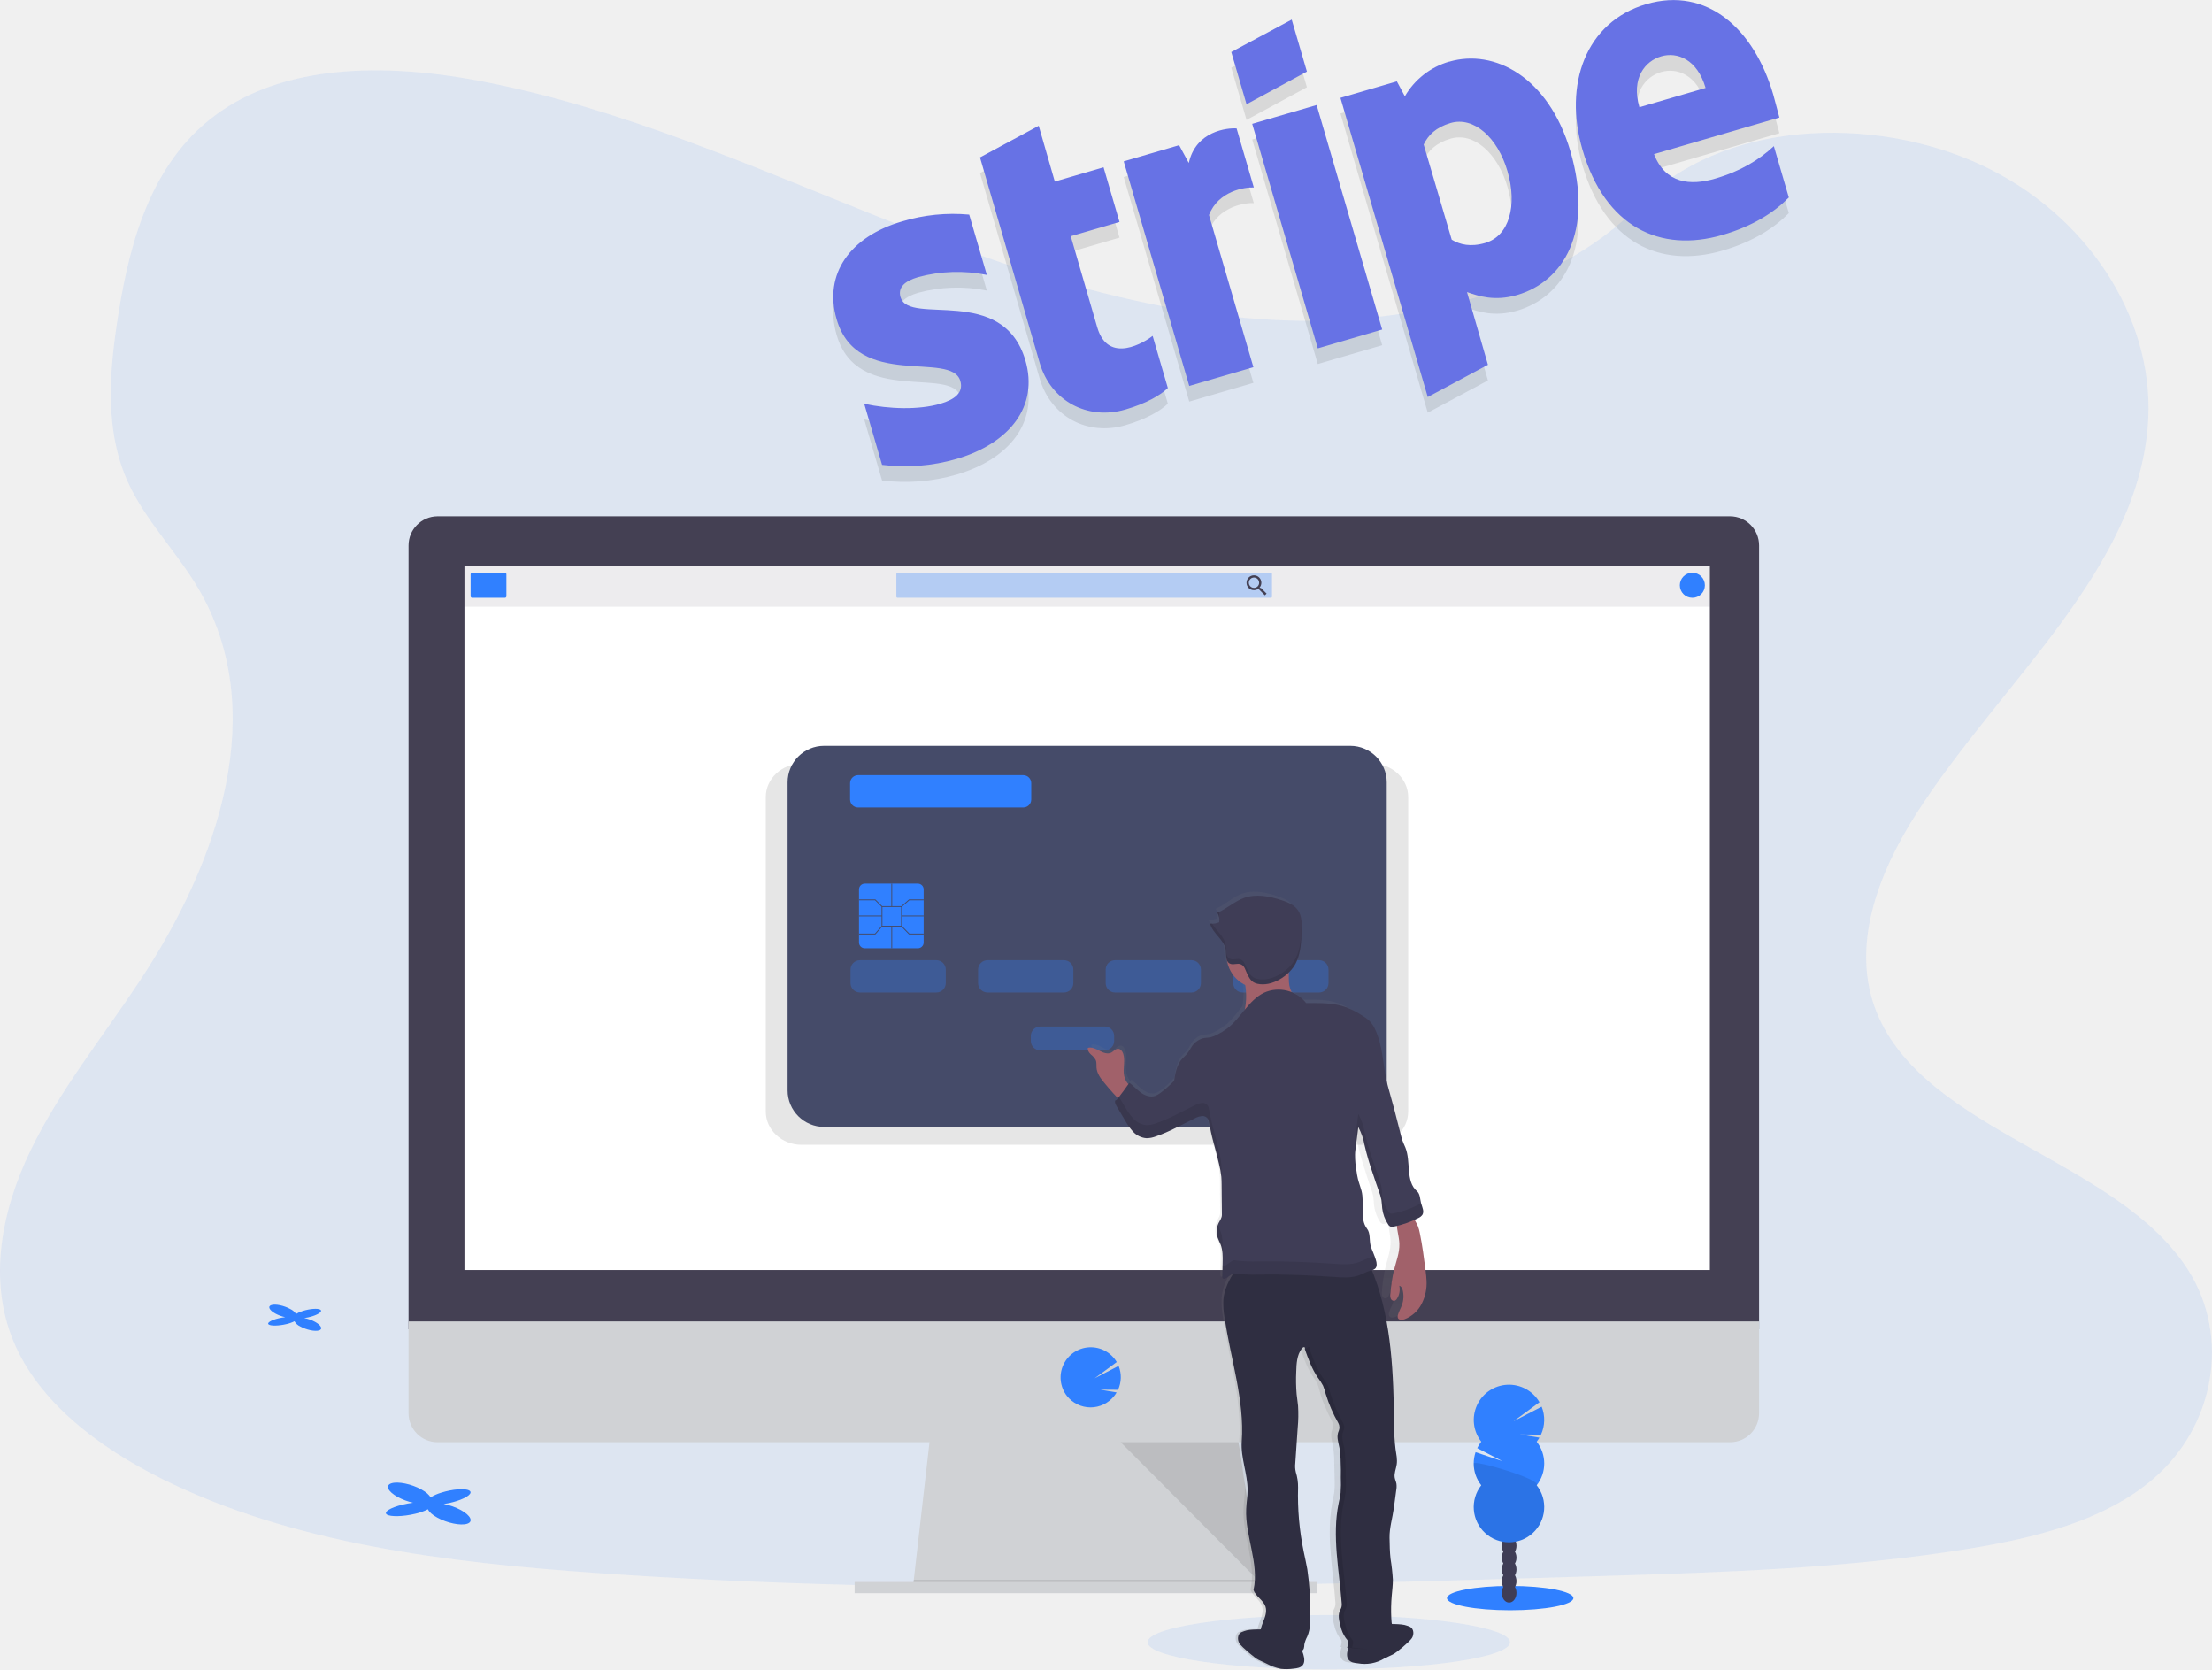
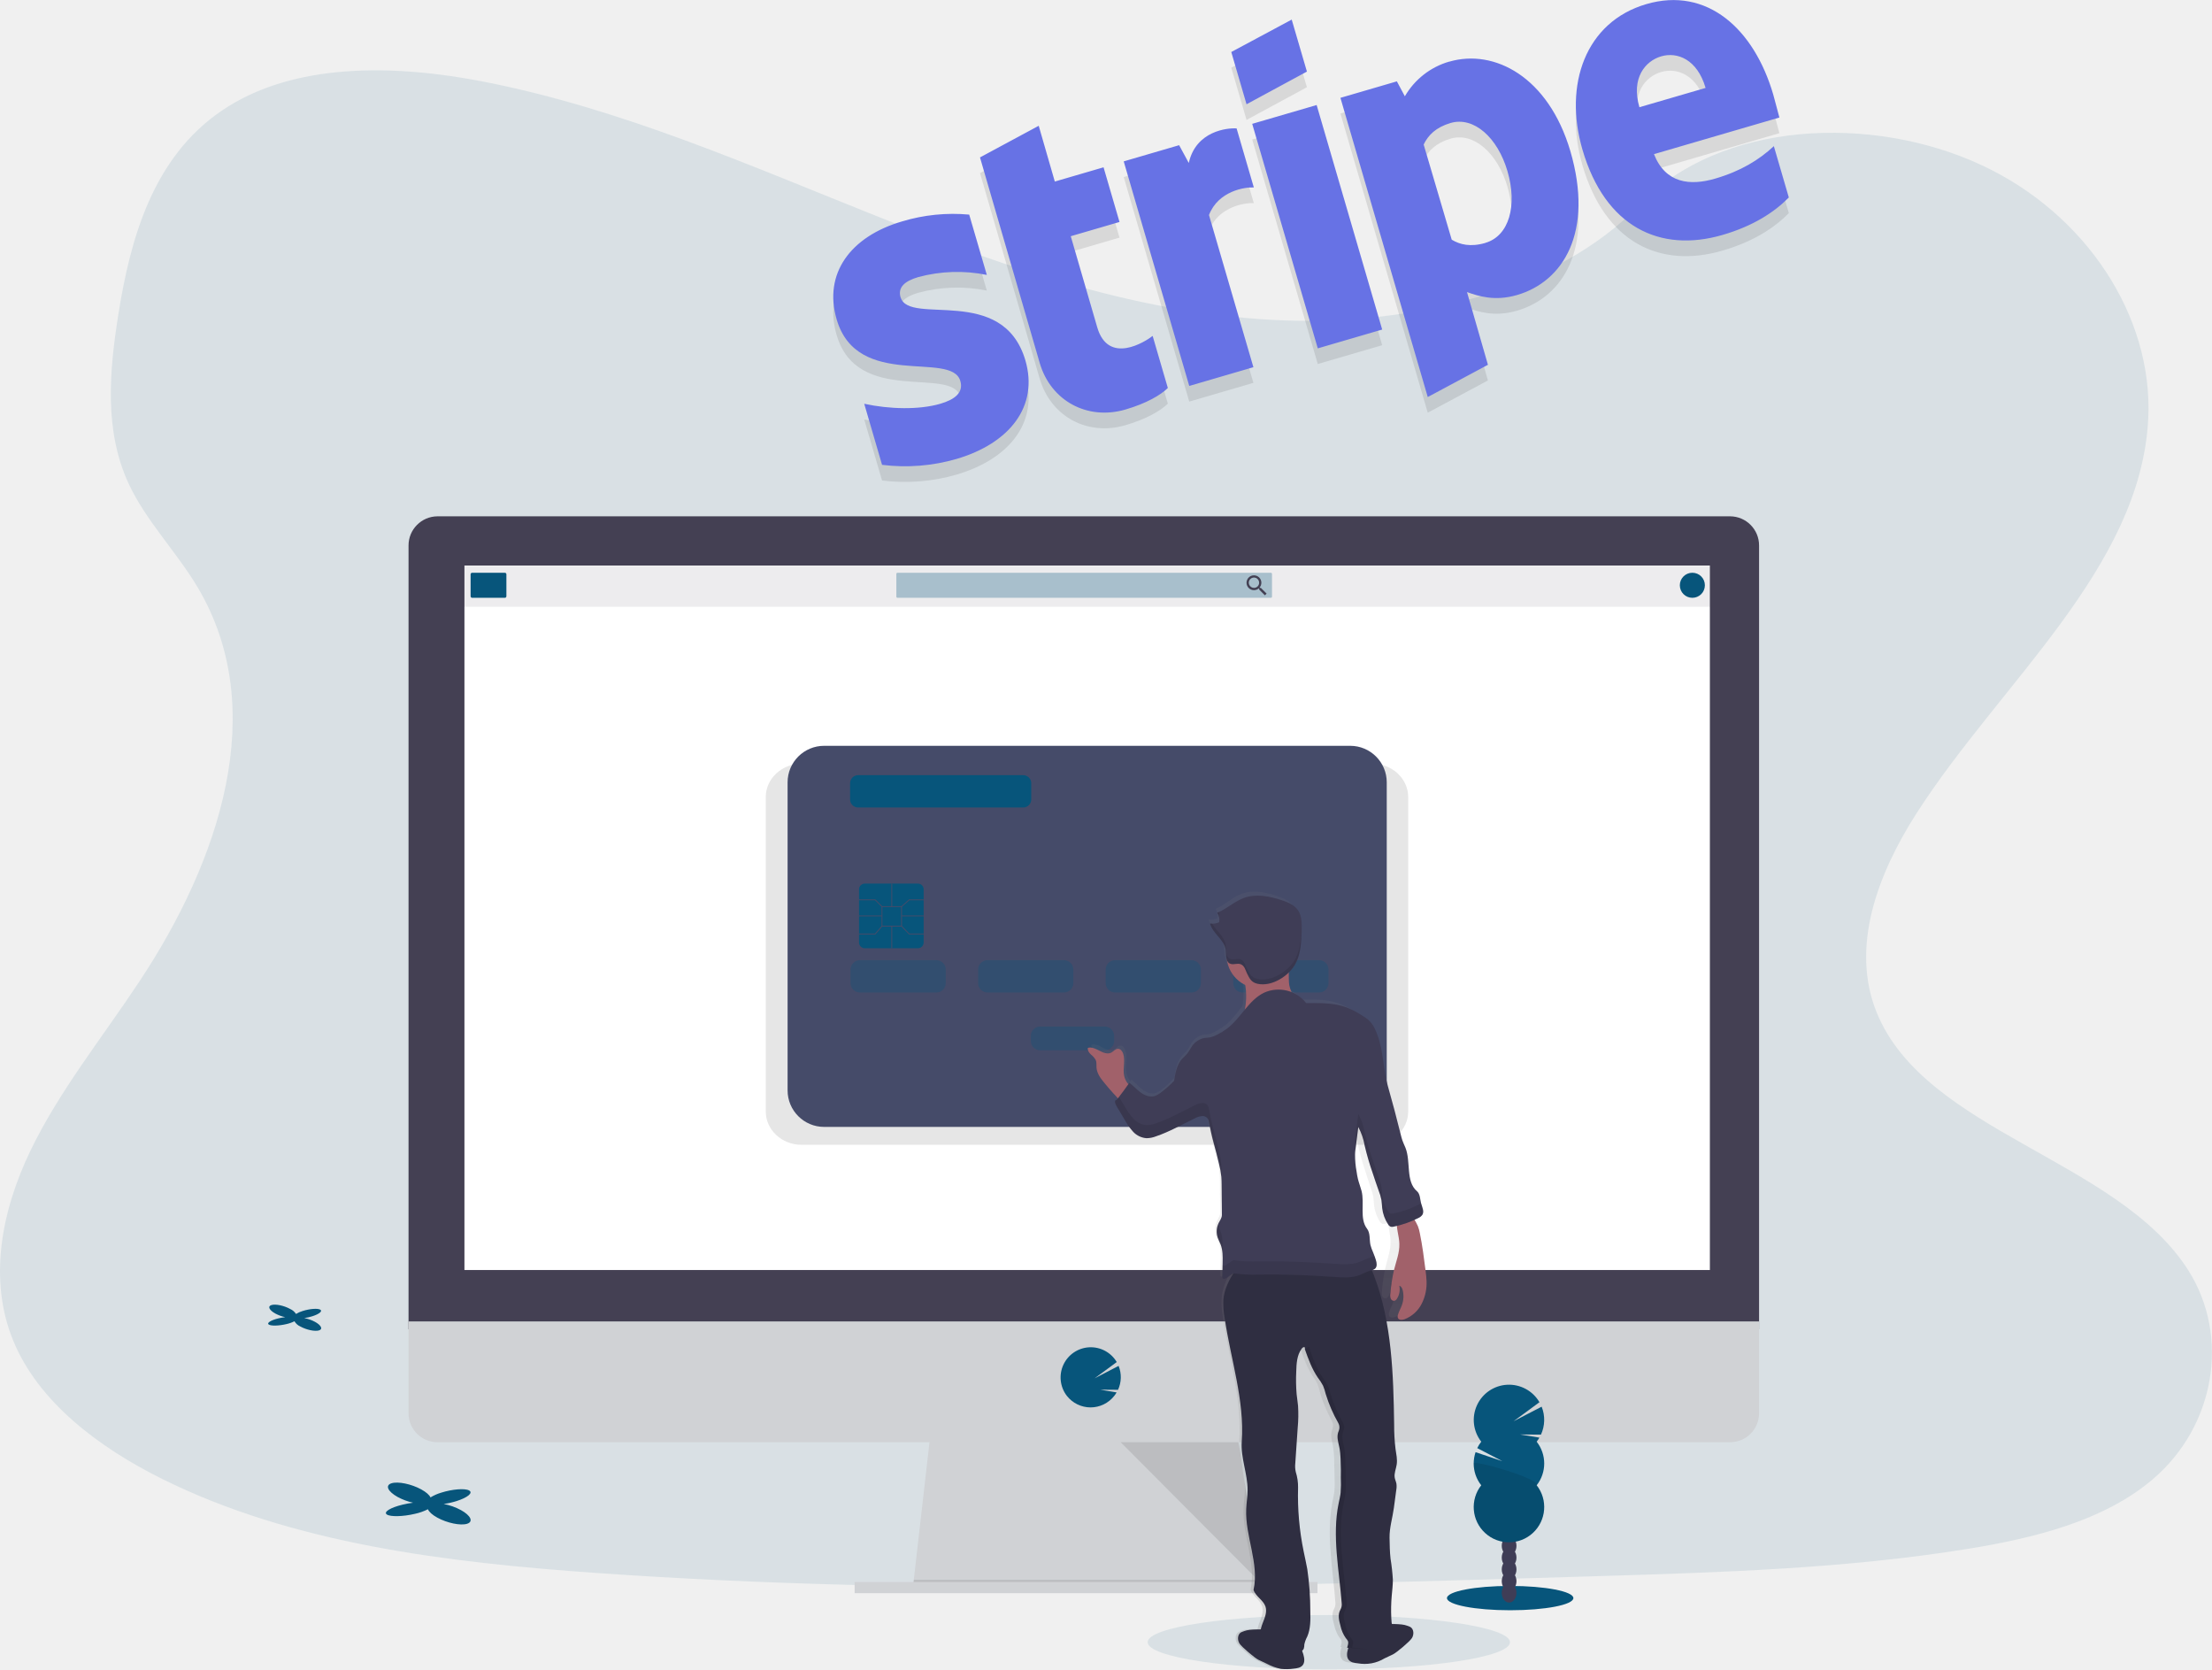
<svg xmlns="http://www.w3.org/2000/svg" id="b46bdb45-05c7-43e7-afee-243a50499326" data-name="Layer 1" width="1130" height="852.62" viewBox="0 0 1130 852.62">
  <defs>
    <linearGradient id="e0268b55-f382-4d45-820e-0bb1dff069b1" x1="675.66" y1="876.2" x2="675.66" y2="479.07" gradientUnits="userSpaceOnUse">
      <stop offset="0" stop-color="gray" stop-opacity="0.25" />
      <stop offset="0.54" stop-color="gray" stop-opacity="0.12" />
      <stop offset="1" stop-color="gray" stop-opacity="0.1" />
    </linearGradient>
  </defs>
-   <path d="M691.54,187.35c-72.44-2.57-141.44-26.53-207.32-52.74S353.07,79.35,282.37,65.46c-45.48-8.93-97.49-10.19-134.13,14.78-35.27,24-46.66,65.54-52.78,104-4.61,29-7.32,59.45,5.3,86.57,8.77,18.83,24.34,34.65,35.11,52.68,37.45,62.75,11,140.13-29.62,201.4-19,28.74-41.13,56.16-55.82,86.75s-21.49,65.65-8.64,96.86c12.75,30.94,43.11,54.17,76,70.51,66.81,33.2,145.54,42.7,222.31,48.08,169.94,11.91,340.79,6.75,511.18,1.59,63.06-1.92,126.39-3.85,188.43-13.84,34.44-5.55,70-14.35,95-35.61,31.75-27,39.62-72.67,18.34-106.5C1117.4,616,1018.73,601.92,993.79,541c-13.73-33.52.37-70.86,20.32-102,42.8-66.69,114.54-125.2,118.32-201.44,2.6-52.36-31.89-104.8-85.21-129.57-55.9-26-133.4-22.7-174.64,20.28C830.12,172.6,755.5,189.63,691.54,187.35Z" transform="translate(-35 -23.69)" fill="#3080ff" opacity="0.1" />
+   <path d="M691.54,187.35c-72.44-2.57-141.44-26.53-207.32-52.74S353.07,79.35,282.37,65.46c-45.48-8.93-97.49-10.19-134.13,14.78-35.27,24-46.66,65.54-52.78,104-4.61,29-7.32,59.45,5.3,86.57,8.77,18.83,24.34,34.65,35.11,52.68,37.45,62.75,11,140.13-29.62,201.4-19,28.74-41.13,56.16-55.82,86.75s-21.49,65.65-8.64,96.86c12.75,30.94,43.11,54.17,76,70.51,66.81,33.2,145.54,42.7,222.31,48.08,169.94,11.91,340.79,6.75,511.18,1.59,63.06-1.92,126.39-3.85,188.43-13.84,34.44-5.55,70-14.35,95-35.61,31.75-27,39.62-72.67,18.34-106.5C1117.4,616,1018.73,601.92,993.79,541c-13.73-33.52.37-70.86,20.32-102,42.8-66.69,114.54-125.2,118.32-201.44,2.6-52.36-31.89-104.8-85.21-129.57-55.9-26-133.4-22.7-174.64,20.28C830.12,172.6,755.5,189.63,691.54,187.35Z" transform="translate(-35 -23.69)" fill="#07557b" opacity="0.1" />
  <path d="M495.05,183.53c-1.49-5.11,2.13-8.3,9.07-10.33a76.1,76.1,0,0,1,35-1.1l-9-30.8a89.93,89.93,0,0,0-34.26,3.46c-26.6,7.76-40.24,26.82-33.47,50C472.91,231,521,210.65,525.58,226.24c1.76,6-2.9,9.53-10.24,11.67-10.88,3.18-26.08,2.78-38.85,0l9.11,31.19a94.55,94.55,0,0,0,38-3c27.26-8,42.06-26.93,35.21-50.39-11.53-39-59.43-17.49-63.72-32.17Zm70.58-87.6-30,16.15,30.51,105c5.67,19.4,24.38,29.44,43.78,23.77,10.75-3.13,18-7.39,21.67-11l-7.76-26.6c-3.7,2.93-22.65,15-28.31-4.4L582,152.33l24.9-7.27-8.15-27.92-24.9,7.27Zm76.66,19-4.93-9.09-28.31,8.27L642.53,228.8l32.77-9.57-22.69-77.72c4.78-12.35,18.43-14.34,22.91-14.08l-8.8-30.15c-4.65-.35-20.83,1.25-24.43,17.66Zm32.42-20,32.9-9.6L741.09,200l-32.9,9.61L674.71,95Zm-2.9-10,30.83-16.68L694.87,41.7,664,58.25,671.81,85ZM775.37,63.14a38.55,38.55,0,0,0-22.7,17.73l-4.08-7.63-28.83,8.42,44.61,152.81L795.11,218l-10.69-37.13c5.71,2,14.07,4.85,25.6,1.49,23.46-6.85,39.32-32,27.19-73.51-11.23-38-38.9-52.36-61.84-45.67Zm18.5,92.6c-7.73,2.26-13.12.85-17.26-1.64l-14.33-48.59c2.3-4.79,6.25-8.79,13.73-11,11.92-3.49,24.08,7.47,29.09,24.64,5.13,17.56.83,33-11.23,36.56ZM940.87,80c-9.8-33.55-33.78-55.28-64.84-46.21s-42.34,41.09-32.62,74.38C854.93,147.59,883,161,915,151.67c15.6-4.55,26.36-11.54,33.82-19.12l-7.65-26.21c-7.61,7.06-17,12.8-30,16.58-12.71,3.71-25.28,2.55-31.24-12.5L944,91.71c-.5-1.7-2.23-8.59-3.14-11.74Zm-68.38,6.45c-4.33-14.81,2.92-23.61,11.18-26,8-2.33,18.31,1.34,22.63,16.15Z" transform="translate(-35 -23.69)" opacity="0.1" />
  <path d="M495.05,175.53c-1.49-5.11,2.13-8.3,9.07-10.33a76.1,76.1,0,0,1,35-1.1l-9-30.8a89.93,89.93,0,0,0-34.26,3.46c-26.6,7.76-40.24,26.82-33.47,50C472.91,223,521,202.65,525.58,218.24c1.76,6-2.9,9.53-10.24,11.67-10.88,3.18-26.08,2.78-38.85,0l9.11,31.19a94.55,94.55,0,0,0,38-3c27.26-8,42.06-26.93,35.21-50.39-11.53-39-59.43-17.49-63.72-32.17Zm70.58-87.6-30,16.15,30.51,105c5.67,19.4,24.38,29.44,43.78,23.77,10.75-3.13,18-7.39,21.67-11l-7.76-26.6c-3.7,2.93-22.65,15-28.31-4.4L582,144.33l24.9-7.27-8.15-27.92-24.9,7.27Zm76.66,19-4.93-9.09-28.31,8.27L642.53,220.8l32.77-9.57-22.69-77.72c4.78-12.35,18.43-14.34,22.91-14.08l-8.8-30.15c-4.65-.35-20.83,1.25-24.43,17.66Zm32.42-20,32.9-9.6L741.09,192l-32.9,9.61L674.71,87Zm-2.9-10,30.83-16.68L694.87,33.7,664,50.25,671.81,77ZM775.37,55.14a38.55,38.55,0,0,0-22.7,17.73l-4.08-7.63-28.83,8.42,44.61,152.81L795.11,210l-10.69-37.13c5.71,2,14.07,4.85,25.6,1.49,23.46-6.85,39.32-32,27.19-73.51-11.23-38-38.9-52.36-61.84-45.67Zm18.5,92.6c-7.73,2.26-13.12.85-17.26-1.64L762.28,97.51c2.3-4.79,6.25-8.79,13.73-11,11.92-3.49,24.08,7.47,29.09,24.64,5.13,17.56.83,33-11.23,36.56ZM940.87,72c-9.8-33.55-33.78-55.28-64.84-46.21s-42.34,41.09-32.62,74.38C854.93,139.59,883,153,915,143.67c15.6-4.55,26.36-11.54,33.82-19.12l-7.65-26.21c-7.61,7.06-17,12.8-30,16.58-12.71,3.71-25.28,2.55-31.24-12.5L944,83.71c-.5-1.7-2.23-8.59-3.14-11.74Zm-68.38,6.45c-4.33-14.81,2.92-23.61,11.18-26,8-2.33,18.31,1.34,22.63,16.15Z" transform="translate(-35 -23.69)" fill="#6772e5" />
-   <ellipse cx="678.83" cy="838.73" rx="92.55" ry="13.88" fill="#3080ff" opacity="0.1" />
+   <ellipse cx="678.83" cy="838.73" rx="92.55" ry="13.88" fill="#07557b" opacity="0.1" />
  <polygon points="644.47 813.69 466.28 811.41 466.81 806.84 475.42 731.45 631.91 731.45 643.42 806.84 644.3 812.55 644.47 813.69" fill="#d0d2d5" />
  <polygon points="644.3 812.55 555.38 812.55 466.28 811.41 466.81 806.84 643.42 806.84 644.3 812.55" opacity="0.1" />
  <rect x="436.58" y="807.98" width="236.45" height="5.71" fill="#d0d2d5" />
  <path d="M933.62,302.34a14.87,14.87,0,0,0-14.8-14.95H258.5a14.88,14.88,0,0,0-14.8,14.95V702.6H933.62Z" transform="translate(-35 -23.69)" fill="#444053" />
  <path d="M243.7,698.6v46.88a14.8,14.8,0,0,0,14.8,14.8H918.82a14.79,14.79,0,0,0,14.8-14.8V698.6Z" transform="translate(-35 -23.69)" fill="#d0d2d5" />
  <rect x="237.26" y="288.83" width="636.23" height="359.81" fill="#fff" />
-   <path d="M592.09,742.5a15.43,15.43,0,0,0,12.13-5.89h0a15.28,15.28,0,0,0,1.2-1.77L597,733.44l9.15.07a15.44,15.44,0,0,0,.29-12.22l-12.27,6.37,11.32-8.32A15.42,15.42,0,1,0,580,736.6h0A15.43,15.43,0,0,0,592.09,742.5Z" transform="translate(-35 -23.69)" fill="#3080ff" />
+   <path d="M592.09,742.5a15.43,15.43,0,0,0,12.13-5.89h0a15.28,15.28,0,0,0,1.2-1.77L597,733.44l9.15.07a15.44,15.44,0,0,0,.29-12.22l-12.27,6.37,11.32-8.32A15.42,15.42,0,1,0,580,736.6h0A15.43,15.43,0,0,0,592.09,742.5Z" transform="translate(-35 -23.69)" fill="#07557b" />
  <polygon points="572.51 736.59 643.6 807.98 632.69 736.59 572.51 736.59" opacity="0.1" />
  <rect x="236.76" y="288.87" width="636.92" height="21.02" fill="#444053" opacity="0.1" />
-   <rect x="240.41" y="292.53" width="18.28" height="12.79" rx="0.78" fill="#3080ff" />
-   <rect x="457.9" y="292.53" width="191.9" height="12.79" rx="0.58" fill="#3080ff" opacity="0.3" />
+   <rect x="240.41" y="292.53" width="18.28" height="12.79" rx="0.78" fill="#07557b" />
+   <rect x="457.9" y="292.53" width="191.9" height="12.79" rx="0.58" fill="#07557b" opacity="0.3" />
  <path d="M679.1,323.93h-.47l-.17-.14a3.94,3.94,0,0,0,.91-2.49,3.79,3.79,0,1,0-3.77,3.81,4,4,0,0,0,2.48-.91l.17.14v.47l2.93,2.93.87-.88Zm-3.5,0a2.64,2.64,0,1,1,2.63-2.63A2.61,2.61,0,0,1,675.6,323.93Z" transform="translate(-35 -23.69)" fill="#444053" />
-   <circle cx="864.54" cy="298.92" r="6.4" fill="#3080ff" />
+   <circle cx="864.54" cy="298.92" r="6.4" fill="#07557b" />
  <path d="M736.09,413.74H444.48c-10.1,0-18.29,7.64-18.29,17.06V591.32c0,9.42,8.19,17.06,18.29,17.06H736.09c10.1,0,18.29-7.64,18.29-17.06V430.8C754.38,421.38,746.19,413.74,736.09,413.74Z" transform="translate(-35 -23.69)" opacity="0.1" />
  <rect x="402.34" y="380.91" width="306.08" height="194.64" rx="18.67" fill="#454b69" />
-   <rect x="434.49" y="490.39" width="48.66" height="16.51" rx="4.8" fill="#3080ff" opacity="0.3" />
-   <rect x="499.66" y="490.39" width="48.66" height="16.51" rx="4.8" fill="#3080ff" opacity="0.3" />
-   <rect x="526.59" y="524.28" width="42.58" height="12.16" rx="4.8" fill="#3080ff" opacity="0.3" />
-   <rect x="564.83" y="490.39" width="48.66" height="16.51" rx="4.8" fill="#3080ff" opacity="0.3" />
-   <rect x="630" y="490.39" width="48.66" height="16.51" rx="4.8" fill="#3080ff" opacity="0.3" />
-   <rect x="438.83" y="451.29" width="33.02" height="33.02" rx="2.95" fill="#3080ff" />
+   <rect x="434.49" y="490.39" width="48.66" height="16.51" rx="4.8" fill="#07557b" opacity="0.3" />
+   <rect x="499.66" y="490.39" width="48.66" height="16.51" rx="4.8" fill="#07557b" opacity="0.3" />
+   <rect x="526.59" y="524.28" width="42.58" height="12.16" rx="4.8" fill="#07557b" opacity="0.3" />
+   <rect x="564.83" y="490.39" width="48.66" height="16.51" rx="4.8" fill="#07557b" opacity="0.3" />
+   <rect x="630" y="490.39" width="48.66" height="16.51" rx="4.8" fill="#07557b" opacity="0.3" />
+   <rect x="438.83" y="451.29" width="33.02" height="33.02" rx="2.95" fill="#07557b" />
  <path d="M495.77,496.92H485.35V486.5h10.42Zm-10-.43h9.56v-9.56h-9.56Z" transform="translate(-35 -23.69)" fill="#454b69" />
  <rect x="455.34" y="451.29" width="0.43" height="11.73" fill="#454b69" />
  <rect x="455.34" y="473.01" width="0.43" height="11.3" fill="#454b69" />
  <rect x="438.83" y="467.58" width="11.73" height="0.43" fill="#454b69" />
  <rect x="460.56" y="467.58" width="11.3" height="0.43" fill="#454b69" />
  <polygon points="450.41 463.18 447 459.79 438.83 459.79 438.83 459.35 447.18 459.35 450.72 462.87 450.41 463.18" fill="#454b69" />
  <polygon points="460.7 463.18 460.41 462.86 464.38 459.35 471.85 459.35 471.85 459.79 464.55 459.79 460.7 463.18" fill="#454b69" />
  <polygon points="447.19 477.24 438.83 477.24 438.83 476.8 446.99 476.8 450.4 472.87 450.73 473.16 447.19 477.24" fill="#454b69" />
  <polygon points="471.85 477.24 464.37 477.24 460.4 473.17 460.71 472.86 464.56 476.8 471.85 476.8 471.85 477.24" fill="#454b69" />
-   <rect x="434.27" y="395.9" width="92.54" height="16.51" rx="4.1" fill="#3080ff" />
+   <rect x="434.27" y="395.9" width="92.54" height="16.51" rx="4.1" fill="#07557b" />
  <path d="M758.79,676.69c-.06-1.72-.27-3.44-.48-5.15-.77-6.42-1.56-12.84-2.81-19.17a20.32,20.32,0,0,0-1-3.62c-.45-1.11-1.07-2.13-1.54-3.23a.56.56,0,0,0,0-.12c.58-.28,1.15-.56,1.71-.86a8.57,8.57,0,0,0,1.16-.71,3.28,3.28,0,0,0,.91-1c1-1.76-.12-4-.63-6h0c-.54-2.15-.42-4.73-2-6.17-5.64-5-2.84-15.2-5.66-22.36-.5-1.25-1.07-2.48-1.5-3.76-.33-1-.56-2-.8-3q-3-12.5-6.32-24.89c-2.33-8.56-2.08-17.48-5-25.84a27.79,27.79,0,0,0-2.15-5,13.42,13.42,0,0,0-3.88-4.19c-4.26-2.94-8.55-5.45-13.55-6.52s-10.4-.9-15.5-.88a16.42,16.42,0,0,0-7.24-5.65l-.09-.26a17.91,17.91,0,0,1-.94-3.13,21.35,21.35,0,0,1-.25-3.2c0-1.15-.05-2.31-.08-3.46l.28-.27a19.36,19.36,0,0,0,1.84-2.26,15.83,15.83,0,0,0,1.4-2.39,22.2,22.2,0,0,0,1.14-2.93,33,33,0,0,0,1.23-6.21c.27-2.47.35-5,.42-7.47,0-.5,0-1,0-1.51v-.37c0-.4,0-.79,0-1.18v-.13a13.47,13.47,0,0,0-1.86-7.28c-1.81-2.7-4.91-4-7.9-5.08-6-2.08-12.59-3.45-18.52-1.22-4.71,1.78-8.47,5.66-13.12,7.63v0a5.77,5.77,0,0,1,.29.55.59.59,0,0,1,0,.08c.08.18.15.35.21.53v0a6.57,6.57,0,0,1,.33,1.25h0a7.4,7.4,0,0,1,0,2.44,8.34,8.34,0,0,1-4.48.66,14.24,14.24,0,0,0,2.82,5.12c.41.52.84,1,1.25,1.55l.63.78A16.22,16.22,0,0,1,659.7,505a8.16,8.16,0,0,1,.49,1.87c.19,1.27.14,2.73.31,4a6.08,6.08,0,0,0,.41,1.59,16.75,16.75,0,0,0,8.88,12.47,36.8,36.8,0,0,1,0,11.94c0,.22-.08.44-.13.66-2.72,3.43-5.33,7.05-8.68,9.73a31.59,31.59,0,0,1-4.87,3.14,13.37,13.37,0,0,1-3.21,1.33c-1.26.29-2.58.25-3.83.56a10,10,0,0,0-5.69,4.63,33.45,33.45,0,0,1-2.1,3.38c-.7.87-1.58,1.58-2.32,2.41-2.68,3-3.41,7.34-4,11.4a52.19,52.19,0,0,1-6.83,6.31,10,10,0,0,1-2.54,1.47c-2.36.79-4.95-.22-7-1.74s-3.65-3.52-5.63-5.08l-.52.77a4.16,4.16,0,0,1-.41-.47,10,10,0,0,1-1.65-3.82c-.72-3.69.64-7.64-.42-11.23-.39-1.3-1.33-2.64-2.63-2.61s-2.11,1.33-3.23,1.94c-1.8,1-4,.09-5.78-.9s-3.81-2.1-5.76-1.51a4.09,4.09,0,0,0,1.49,3.4,9.07,9.07,0,0,1,2.42,2.93,13.23,13.23,0,0,1,.33,3.79c.2,2.92,2,5.43,3.74,7.71q3.24,4.15,6.78,8.06l0,0a2.5,2.5,0,0,1-1.26,1.09,2.65,2.65,0,0,0,0,1.45,5.88,5.88,0,0,0,.38.95c.23.47.51.93.75,1.36l3.51,6.17.57,1c.24.42.48.82.73,1.23a22.64,22.64,0,0,0,2.93,4,12,12,0,0,0,1.84,1.58,9.54,9.54,0,0,0,1.37.82,8,8,0,0,0,2.12.73,6.62,6.62,0,0,0,1.1.14,7.37,7.37,0,0,0,1.15,0,15.33,15.33,0,0,0,3.37-.87c6.69-2.35,12.83-6.1,19.19-9.29a10.68,10.68,0,0,1,2.79-1.08,4.58,4.58,0,0,1,1-.08,3.67,3.67,0,0,1,1,.17,3.61,3.61,0,0,1,.9.45,2.59,2.59,0,0,1,1.09,1.62c.19,1,.37,1.93.55,2.89s.38,1.92.58,2.88c.4,1.91.83,3.82,1.33,5.71.27,1,.53,2.06.79,3.1.64,2.54,1.27,5.1,1.85,7.66.18.8.35,1.61.51,2.41a37,37,0,0,1,.64,4.31.38.38,0,0,1,0,.1c.1,1.26.11,2.51.12,3.77l0,3.95.1,11.66c0,1.68-.9,2.73-1.61,4.24-.14.31-.27.63-.38.95h0v0a10.79,10.79,0,0,0-.33,1.24c0,.13-.06.27-.08.4s0,.31-.06.46,0,.3-.05.44,0,.3,0,.44,0,.32,0,.48,0,.28,0,.41,0,.35,0,.52,0,.25,0,.37.07.39.1.59l.06.3c.07.29.14.58.24.87.2.6.45,1.19.71,1.77s.52,1.17.74,1.77a12,12,0,0,1,.36,1.16,2.61,2.61,0,0,1,.06.27c.08.31.15.62.21.94l0,.22c.06.34.11.69.15,1a.49.49,0,0,1,0,.12c0,.39.08.78.1,1.17h0c.09,1.42.07,2.87,0,4.3l-.12,7.12v.22h0a1.25,1.25,0,0,0,.14.64.78.78,0,0,0,.67.36,2.54,2.54,0,0,0,1.39-.54l3.18-2.31H664c-2.51,4.11-4.52,8.64-4.91,13.47a43,43,0,0,0,.61,9.53c2.93,21,9.83,42.19,8.38,63.39-.57,8.35,2.89,16.49,2.87,24.85,0,3.25-.55,6.47-.69,9.71-.61,13.92,6.49,28,3.6,41.6,1,3.38,4.79,5.18,5.86,8.54.9,2.85-.4,5.88-1.45,8.67a17.67,17.67,0,0,0-.87,3c-2.91,0-6.14.06-8.08.87a12,12,0,0,0-1.57.64c-1.79,1.07-1.91,4-.78,5.77s7.48,7.42,9.34,8.35l4.07,2a24.42,24.42,0,0,0,7,2.64,23.94,23.94,0,0,0,6.21-.12c1.59-.17,3.35-.43,4.38-1.73,1.45-1.84.71-4.83-.28-7.49a2.67,2.67,0,0,0,.82-1.11,8.88,8.88,0,0,0,.27-2.13,16,16,0,0,1,1.42-4c1.67-4.07,1.6-8.65,1.5-13.08a151.73,151.73,0,0,0-1.48-21.53c-.5-3-1.18-6-1.76-9a148.92,148.92,0,0,1-2.73-33,26.41,26.41,0,0,0-1.11-7.94,14.26,14.26,0,0,1-.26-4.53l1.2-18.31a73.51,73.51,0,0,0,.17-11.2c-.17-2-.5-4-.7-6a91.27,91.27,0,0,1-.19-11.46c.11-4.11.3-8.52,2.65-11.82a1.84,1.84,0,0,1,1.12-.87c.48-.07.62.58.44,1,.25.76.51,1.51.77,2.27.08.22.15.43.23.64.13.39.27.78.41,1.17s.2.54.29.81l.39,1c.11.3.23.59.34.88s.25.63.38.94.26.62.4.93.24.57.37.86l.48,1c.12.25.24.51.37.76s.39.73.59,1.09c.11.21.22.42.34.62.32.56.65,1.1,1,1.64h0c.68,1,1.41,2,2,3.07a10.16,10.16,0,0,1,.56,1.09,26.93,26.93,0,0,1,1.31,4.26c.35,1.32.76,2.61,1.21,3.88s1,2.54,1.49,3.78c.27.62.55,1.24.83,1.85.84,1.85,1.75,3.67,2.67,5.47a5.09,5.09,0,0,1,.38,1,4.64,4.64,0,0,1,.11.51,4.56,4.56,0,0,1,0,1,4.2,4.2,0,0,1-.08.62,4.67,4.67,0,0,1-.27.9c-1.23,2.81-.24,5.58.3,8.34a52.75,52.75,0,0,1,.68,8.8c0,1,0,2,.09,2.93,0,1.22,0,2.43.07,3.65s0,2.62.07,3.93a34.25,34.25,0,0,1-.16,3.93c0,.46-.12.91-.19,1.36-.22,1.35-.53,2.69-.8,4a79.55,79.55,0,0,0-1.38,16q0,3.23.21,6.47c.12,2.17.29,4.33.48,6.5.1,1.19.22,2.38.34,3.57.2,2.06.42,4.12.64,6.18s.46,4.33.67,6.48.4,4.3.55,6.44a5.39,5.39,0,0,1-.64,3.06,6.88,6.88,0,0,0-.5,1.16,6.24,6.24,0,0,0-.22.85,9,9,0,0,0-.12,1,11.39,11.39,0,0,0,.12,2.1q.08.52.18,1c.15.69.33,1.38.51,2.06a20.73,20.73,0,0,0,2,5.4,8,8,0,0,0,.66,1c.07.1.15.19.23.29a7.17,7.17,0,0,1,.57.76,2.42,2.42,0,0,1,.21.39,3.07,3.07,0,0,1,.12,1.73c-.11.6-.32,1.2-.48,1.77h0l.52.07c-.73,2.31-1.07,4.68.16,6.23,1,1.3,2.79,1.56,4.38,1.73a23.5,23.5,0,0,0,6.21.13,24.42,24.42,0,0,0,7-2.64l4.07-2c1.86-.93,8.2-6.54,9.33-8.36s1-4.69-.77-5.76a11.29,11.29,0,0,0-1.57-.65c-1.8-.75-4.71-.82-7.43-.86-.14-1-.22-2.09-.26-3.12a86.22,86.22,0,0,1,.22-11.48c.23-2.71.58-5.41.55-8.12,0-3.62-.75-7.2-1.14-10.8s-.43-7.12-.49-10.68c-.09-5.24,1.45-10.23,2.12-15.41l1.17-9.11a11.08,11.08,0,0,0,.08-3.35c-.18-1-.64-2-.83-3-.41-2.27.62-4.52.94-6.81.37-2.63-.2-5.3-.57-7.94a103.23,103.23,0,0,1-.69-12.56c-.36-25.8-1.09-52.18-9.81-76.32-.35-1-.73-2-1.12-2.93a5.25,5.25,0,0,0,.52-.17,3.51,3.51,0,0,0,.77-.4,2.1,2.1,0,0,0,.3-.22,2.31,2.31,0,0,0,.59-1,3.77,3.77,0,0,0,.18-1.13,8.05,8.05,0,0,0-.29-2l-.12-.41c-.2-.68-.42-1.35-.65-2h0c-.22-.65-.46-1.28-.71-1.92a23.37,23.37,0,0,1-1.26-3.67c-.61-2.84,0-6.12-1.71-8.43-3.78-5.18-1.11-13.14-2.69-19.45-.52-2-1.28-4-1.76-6-.3-1.28-.49-2.59-.68-3.9a48.58,48.58,0,0,1-.74-8.58c0-1.44.22-2.88.39-4.31l1.2-9.92a29.6,29.6,0,0,1,2.84,8.16c.09.41.17.81.26,1.22a144.38,144.38,0,0,0,4,14.48c.91,2.87,1.81,5.73,2.79,8.57.29.81.57,1.63.83,2.46a19.8,19.8,0,0,1,.6,2.53c.11.68.16,1.38.21,2.07s.09,1.4.16,2.09a19.68,19.68,0,0,0,2.9,8.31,2.43,2.43,0,0,1,.14.2,2.36,2.36,0,0,0,1.22,1.06h0a2.68,2.68,0,0,0,1.09,0h.06c.53-.11,1.06-.23,1.58-.36a2,2,0,0,0,.23-.06c.24,3.1,1.16,6.19,1.24,9.32.1,4.55-1.57,8.91-2.63,13.32a84.89,84.89,0,0,0-1.79,12.22,5.41,5.41,0,0,0,.15,2.44,1.73,1.73,0,0,0,1.82,1.23,2.2,2.2,0,0,0,1.29-1.15,9.13,9.13,0,0,0,1.11-6.59c.95.2,1.44,1.29,1.67,2.28a13.7,13.7,0,0,1-.42,7.74c-.59,1.66-1.5,3.19-2,4.9a2.56,2.56,0,0,0,0,1.64c.5,1.15,2.08,1.07,3.22.65a16.19,16.19,0,0,0,8.49-8A24.52,24.52,0,0,0,758.79,676.69Z" transform="translate(-35 -23.69)" fill="url(#e0268b55-f382-4d45-820e-0bb1dff069b1)" />
  <path d="M700.45,874.2c-1.07,1.29-2.9,1.55-4.56,1.72a26,26,0,0,1-6.47.12,26.4,26.4,0,0,1-7.27-2.62l-4.24-2c-1.93-.93-8.53-6.51-9.71-8.32s-1.06-4.66.8-5.73a13,13,0,0,1,1.64-.64c3.12-1.24,9.44-.61,12.76-1.09a8.84,8.84,0,0,1,4.72,1.11c3.28,1.45,9.06,2.6,10.49,6.29C699.72,865.88,702.76,871.39,700.45,874.2Z" transform="translate(-35 -23.69)" fill="#2f2e41" />
  <path d="M724,871.46c1.07,1.29,2.9,1.55,4.56,1.72a19.52,19.52,0,0,0,13.73-2.51l4.24-2c1.94-.93,8.54-6.51,9.72-8.32s1.06-4.67-.81-5.73a11,11,0,0,0-1.63-.64c-3.12-1.24-9.44-.61-12.76-1.09a8.81,8.81,0,0,0-4.73,1.11c-3.27,1.45-9,2.6-10.48,6.29C724.7,863.14,721.65,868.65,724,871.46Z" transform="translate(-35 -23.69)" fill="#2f2e41" />
  <path d="M734.31,669.26a50.49,50.49,0,0,1,2.67,6.08c9.08,24,9.84,50.26,10.22,75.93a96.46,96.46,0,0,0,.71,12.49c.38,2.63,1,5.28.59,7.91-.33,2.27-1.4,4.51-1,6.76.19,1,.67,2,.86,3a10.36,10.36,0,0,1-.09,3.33l-1.21,9.06c-.7,5.16-2.3,10.12-2.21,15.33.06,3.55.12,7.1.51,10.63a105.28,105.28,0,0,1,1.19,10.74c0,2.7-.34,5.39-.58,8.08a83.68,83.68,0,0,0-.23,11.42c.14,2.93.48,6,2,8.47-1.75,2.5-3.47,4.74-6.26,6-5.67,2.48-12.18,1.64-18.31.75.34-1.13.86-2.41.37-3.49a6.58,6.58,0,0,0-1.05-1.43,17,17,0,0,1-2.73-6.34c-.74-2.71-1.48-5.62,0-8.21a5.2,5.2,0,0,0,.67-3c-1.27-17-5.06-34.64-1.57-51.35.37-1.78.81-3.56,1-5.37a65.8,65.8,0,0,0,.1-7.82L720,774.5c-.18-3.87,0-7.84-.8-11.67-.55-2.74-1.59-5.5-.31-8.3a4.55,4.55,0,0,0-.19-4,74,74,0,0,1-6.46-14.91,25.86,25.86,0,0,0-1.36-4.24,30.07,30.07,0,0,0-2.68-4.13c-3-4.41-4.86-9.52-6.64-14.56.19-.47,0-1.11-.45-1a1.88,1.88,0,0,0-1.17.87c-2.44,3.28-2.65,7.66-2.76,11.76a86.74,86.74,0,0,0,.2,11.4c.2,2,.55,4,.73,6a70.27,70.27,0,0,1-.18,11.14L696.7,771a13.09,13.09,0,0,0,.26,4.51,25.23,25.23,0,0,1,1.16,7.89A141.87,141.87,0,0,0,701,816.18c.6,3,1.31,5.94,1.83,8.93a146.09,146.09,0,0,1,1.54,21.42c.11,4.41.18,9-1.56,13a14.89,14.89,0,0,0-1.48,4,8.27,8.27,0,0,1-.28,2.12c-.51,1.31-2,1.87-3.41,2.17a27.75,27.75,0,0,1-7.87.56,4.41,4.41,0,0,1-1.79-.4c-1-.51-1.5-1.59-2.25-2.4-1.61-1.76-4.29-2.3-5.76-4.18-1.84-2.36-1.07-5.77,0-8.55s2.44-5.79,1.5-8.63c-1.11-3.33-5-5.13-6.1-8.49,3-13.54-4.38-27.54-3.75-41.39.15-3.23.71-6.43.72-9.66,0-8.32-3.57-16.42-3-24.72,1.51-21.09-5.68-42.15-8.72-63.08a40.74,40.74,0,0,1-.64-9.47c.45-5.24,2.88-10.11,5.8-14.48,2.1-3.13,4.62-6.2,8.09-7.66,2.86-1.21,6.06-1.2,9.16-1.18,7.74.06,15.48.12,23.22.26a76.37,76.37,0,0,1,15.7,1.4C726.14,666.7,730.06,668.65,734.31,669.26Z" transform="translate(-35 -23.69)" fill="#2f2e41" />
  <g opacity="0.1">
    <path d="M702.38,712.5a1.91,1.91,0,0,1,1.17-.87c.5-.07.65.57.46,1,1.78,5,3.6,10.15,6.63,14.56a29.23,29.23,0,0,1,2.69,4.13,26.86,26.86,0,0,1,1.36,4.24,74.5,74.5,0,0,0,6.45,14.91,4.52,4.52,0,0,1,.19,4c-1.28,2.8-.24,5.56.32,8.3.77,3.83.62,7.8.8,11.67,0,1.21,0,2.42.07,3.63a63.75,63.75,0,0,1-.09,7.82c-.21,1.81-.65,3.59-1,5.37-3.48,16.71.3,34.32,1.57,51.35a5.19,5.19,0,0,1-.66,3c-1.52,2.59-.78,5.5,0,8.21a16.72,16.72,0,0,0,2.73,6.34,7.31,7.31,0,0,1,1,1.43c.49,1.08,0,2.36-.38,3.49a77.14,77.14,0,0,0,8.18.87,59.19,59.19,0,0,1-10.61-.87c.34-1.13.86-2.41.37-3.49a6.58,6.58,0,0,0-1.05-1.43,17,17,0,0,1-2.73-6.34c-.74-2.71-1.48-5.62,0-8.21a5.2,5.2,0,0,0,.67-3c-1.27-17-5.06-34.64-1.57-51.35.37-1.78.81-3.56,1-5.37a65.8,65.8,0,0,0,.1-7.82c0-1.21-.05-2.42-.08-3.63-.18-3.87,0-7.84-.8-11.67-.55-2.74-1.59-5.5-.31-8.3a4.55,4.55,0,0,0-.19-4,74,74,0,0,1-6.46-14.91,26.86,26.86,0,0,0-1.36-4.24,30.07,30.07,0,0,0-2.68-4.13c-2.9-4.21-4.69-9.05-6.39-13.87C702,713.07,702.18,712.78,702.38,712.5Z" transform="translate(-35 -23.69)" />
  </g>
  <path d="M609.26,573.11c-.75-3.67.67-7.6-.44-11.17-.4-1.29-1.38-2.63-2.73-2.6s-2.2,1.32-3.36,1.93c-1.87,1-4.15.09-6-.89s-4-2.1-6-1.51c-.24,1.28.62,2.49,1.56,3.38a9.31,9.31,0,0,1,2.51,2.92c.47,1.18.25,2.5.35,3.77.21,2.9,2,5.41,3.89,7.67a137.21,137.21,0,0,0,9.43,10.45s5-6.24,4.93-7.33-1.78-2-2.4-2.82A9.57,9.57,0,0,1,609.26,573.11Z" transform="translate(-35 -23.69)" fill="#a1616a" />
  <path d="M759.32,649.91a19.43,19.43,0,0,1,1,3.6c1.3,6.3,2.12,12.69,2.93,19.07.21,1.7.43,3.41.49,5.12a23.37,23.37,0,0,1-2.43,11.79,16.49,16.49,0,0,1-8.83,8c-1.18.42-2.83.5-3.35-.64a2.46,2.46,0,0,1,0-1.63c.47-1.7,1.42-3.23,2-4.88a13.15,13.15,0,0,0,.44-7.7c-.24-1-.75-2.07-1.74-2.27a8.75,8.75,0,0,1-1.16,6.56,2.27,2.27,0,0,1-1.34,1.14,1.81,1.81,0,0,1-1.9-1.22,5.23,5.23,0,0,1-.15-2.43,81.72,81.72,0,0,1,1.86-12.16c1.1-4.39,2.85-8.72,2.73-13.25-.1-4.1-1.73-8.13-1.27-12.2a1,1,0,0,1,.74-1,27,27,0,0,1,3.53-1.17c.71-.18,3.13-1,3.81-.64s.72,2.13,1,2.75C758.21,647.78,758.86,648.8,759.32,649.91Z" transform="translate(-35 -23.69)" fill="#a1616a" />
  <circle cx="643.39" cy="487.97" r="16.75" fill="#a1616a" />
  <path d="M693.4,523.78a18.89,18.89,0,0,0,.25,3.19,17,17,0,0,0,1,3.11,18.14,18.14,0,0,0,2.34,4.6,6.85,6.85,0,0,0,4.24,2.76A120.46,120.46,0,0,1,665,547.91a15.28,15.28,0,0,0,4.8-5.13,14.49,14.49,0,0,0,1.27-4.17,35,35,0,0,0-1.57-18.07c-.21-.56-.41-1.26,0-1.73a1.71,1.71,0,0,1,.6-.38,37.21,37.21,0,0,1,15.74-2.94c1.38,0,2.76.07,4.14.17.74.06,2.37-.1,3,.44s.35,2.66.37,3.53Z" transform="translate(-35 -23.69)" fill="#a1616a" />
  <path d="M702.26,536a17.94,17.94,0,0,0-21.44-5.34c-8,3.81-11.9,13-18.91,18.32a33,33,0,0,1-5.08,3.13,14.18,14.18,0,0,1-3.34,1.32c-1.31.29-2.67.25-4,.56a10.27,10.27,0,0,0-5.93,4.6,31.14,31.14,0,0,1-2.18,3.36c-.73.87-1.64,1.58-2.41,2.41-2.79,3-3.55,7.3-4.18,11.34a53.71,53.71,0,0,1-7.12,6.27,10,10,0,0,1-2.64,1.46c-2.45.8-5.16-.21-7.25-1.72s-3.79-3.5-5.85-5c-1.89,2.7-3.87,5.42-5.89,8a2.53,2.53,0,0,1-1.32,1.08c-.38,1.28.53,2.6,1.21,3.74l3.65,6.14a31.13,31.13,0,0,0,4.41,6.18A10.35,10.35,0,0,0,620.7,605a13.27,13.27,0,0,0,4.71-.91c7-2.34,13.35-6.07,20-9.25a8.89,8.89,0,0,1,3.92-1.15,3.17,3.17,0,0,1,3.1,2.23c.76,3.84,1.51,7.66,2.55,11.42q1.49,5.34,2.75,10.71a46.22,46.22,0,0,1,1.2,6.69c.11,1.28.12,2.56.14,3.85l.14,15.52c0,1.68-.94,2.72-1.68,4.22a10,10,0,0,0-.47,7.46c.41,1.21,1.06,2.33,1.52,3.53,1.1,2.89,1.06,6.07,1,9.16l-.13,7.08a1.48,1.48,0,0,0,.15.86c.43.67,1.47.28,2.13-.18L665,674a75.63,75.63,0,0,0,13.38.65c12.71-.18,25.43.32,38.11,1.21,4.24.3,8.61.62,12.61-.79,2-.72,3.9-1.87,6-2.44a5.48,5.48,0,0,0,2.37-1c1.16-1.07.85-3,.38-4.46-.42-1.32-.89-2.63-1.42-3.91a23.74,23.74,0,0,1-1.32-3.65c-.63-2.82,0-6.09-1.77-8.39-3.94-5.15-1.15-13.08-2.81-19.35-.53-2-1.32-4-1.82-6-.32-1.28-.52-2.58-.71-3.88a45.44,45.44,0,0,1-.77-8.54c0-1.43.23-2.86.41-4.28l1.25-9.88a31.45,31.45,0,0,1,3.22,9.34,137.14,137.14,0,0,0,4.2,14.41c.94,2.85,1.88,5.69,2.9,8.52a27.76,27.76,0,0,1,1.49,5c.22,1.37.23,2.77.39,4.14a18.89,18.89,0,0,0,3,8.27,2.72,2.72,0,0,0,1.42,1.26,2.85,2.85,0,0,0,1.23,0,48.94,48.94,0,0,0,12.72-4.4,5.19,5.19,0,0,0,2.15-1.68c1.08-1.76-.13-3.95-.66-5.95s-.43-4.71-2.11-6.14c-5.87-5-3-15.13-5.89-22.25-.52-1.25-1.12-2.46-1.56-3.74-.34-1-.59-2-.84-3q-3.07-12.43-6.58-24.77c-2.42-8.52-2.16-17.39-5.21-25.71a27.12,27.12,0,0,0-2.23-5,13.65,13.65,0,0,0-4-4.17c-4.43-2.93-8.89-5.42-14.1-6.48S707.56,535.94,702.26,536Z" transform="translate(-35 -23.69)" fill="#3f3d56" />
  <path d="M663.17,515.76c-2.25-1.21-1.66-4.51-2-7-.79-5.21-6.66-8.29-8-13.37a9,9,0,0,0,4.66-.66,7.14,7.14,0,0,0-.94-4.88c4.83-2,8.75-5.81,13.65-7.58,6.18-2.23,13-.86,19.28,1.21,3.11,1,6.34,2.37,8.22,5.05,2.06,2.95,2,6.82,1.92,10.42-.17,5.64-.4,11.48-2.91,16.53-3.19,6.43-12.24,12.38-19.72,10.64-3.1-.72-4-2.68-5.33-5.38-.82-1.68-1.12-3.63-3-4.51S665,516.74,663.17,515.76Z" transform="translate(-35 -23.69)" fill="#3f3d56" />
  <g opacity="0.1">
    <path d="M659.53,669.67a.36.36,0,0,0,0,.09c.43.67,1.47.28,2.13-.18l3.32-2.29a75.63,75.63,0,0,0,13.38.64c12.71-.18,25.43.32,38.11,1.21,4.24.3,8.61.62,12.61-.79,2-.72,3.9-1.86,6-2.44a6.9,6.9,0,0,0,2.07-.74c.24.66.47,1.32.68,2,.47,1.51.78,3.39-.38,4.46a5.48,5.48,0,0,1-2.37,1c-2.08.57-4,1.72-6,2.44-4,1.41-8.37,1.09-12.61.79-12.68-.89-25.4-1.39-38.11-1.21A75.63,75.63,0,0,1,665,674l-3.32,2.3c-.66.46-1.7.85-2.13.18a1.48,1.48,0,0,1-.15-.86Q659.47,672.65,659.53,669.67Z" transform="translate(-35 -23.69)" />
    <path d="M732.11,608.61a31.45,31.45,0,0,0-3.22-9.34l-1.25,9.88c-.08.62-.16,1.24-.23,1.86a30.65,30.65,0,0,1-.18-4.28c0-1.43.23-2.86.41-4.28l1.25-9.88a31.45,31.45,0,0,1,3.22,9.34,137.14,137.14,0,0,0,4.2,14.41c.94,2.85,1.88,5.7,2.9,8.52a28,28,0,0,1,1.49,5c.22,1.37.23,2.77.39,4.14a18.74,18.74,0,0,0,3,8.27,2.66,2.66,0,0,0,1.41,1.26,2.85,2.85,0,0,0,1.23-.05,48.94,48.94,0,0,0,12.72-4.4,8,8,0,0,0,1.49-.95v0c.53,2,1.74,4.19.66,5.95a5.19,5.19,0,0,1-2.15,1.68,48.94,48.94,0,0,1-12.72,4.4,2.85,2.85,0,0,1-1.23,0,2.66,2.66,0,0,1-1.41-1.26,18.78,18.78,0,0,1-3-8.27c-.16-1.37-.17-2.77-.39-4.14a27.76,27.76,0,0,0-1.49-5c-1-2.83-2-5.67-2.9-8.52A137.14,137.14,0,0,1,732.11,608.61Z" transform="translate(-35 -23.69)" />
    <path d="M731.08,635.84c0,.44,0,.89,0,1.34C731.1,636.73,731.09,636.29,731.08,635.84Z" transform="translate(-35 -23.69)" />
    <path d="M658.55,652.66c1.1,2.89,1.06,6.07,1,9.16,0,.81,0,1.61,0,2.42a16.51,16.51,0,0,0-1-4.88c-.46-1.2-1.11-2.32-1.52-3.53a10,10,0,0,1,.08-6.51C657.52,650.46,658.11,651.53,658.55,652.66Z" transform="translate(-35 -23.69)" />
    <path d="M606.06,584.65l.57-.74,3,5a30.84,30.84,0,0,0,4.41,6.18,10.35,10.35,0,0,0,6.69,3.25,13.48,13.48,0,0,0,4.71-.9c7-2.35,13.35-6.08,20-9.26A8.89,8.89,0,0,1,649.3,587a3.18,3.18,0,0,1,3.1,2.24c.76,3.83,1.51,7.65,2.55,11.41q1.49,5.34,2.75,10.71a46.22,46.22,0,0,1,1.2,6.69c.11,1.28.12,2.57.13,3.85l.15,15.53a3.74,3.74,0,0,1-.06.68l-.09-9.51c0-1.29,0-2.57-.13-3.85a46.22,46.22,0,0,0-1.2-6.69q-1.28-5.37-2.75-10.71c-1-3.76-1.79-7.58-2.55-11.42a3.17,3.17,0,0,0-3.1-2.23,8.89,8.89,0,0,0-3.92,1.15c-6.62,3.18-13,6.91-20,9.25a13.27,13.27,0,0,1-4.71.91,10.35,10.35,0,0,1-6.69-3.25,31.13,31.13,0,0,1-4.41-6.18c-1.21-2.05-2.43-4.09-3.65-6.14-.68-1.14-1.59-2.46-1.21-3.74A2.53,2.53,0,0,0,606.06,584.65Z" transform="translate(-35 -23.69)" />
  </g>
  <g opacity="0.1">
    <path d="M657.75,492.27h0a7,7,0,0,0-.92-2.45q.42-.17.84-.36A7,7,0,0,1,657.75,492.27Z" transform="translate(-35 -23.69)" />
    <path d="M661.13,506.29c.38,2.53-.21,5.82,2,7,1.82,1,4-.41,5.79.45s2.14,2.83,3,4.51c1.31,2.7,2.23,4.65,5.33,5.38,7.48,1.74,16.53-4.22,19.72-10.65,2.51-5.05,2.74-10.89,2.91-16.53,0-.28,0-.55,0-.83,0,1.09,0,2.19,0,3.27-.17,5.64-.4,11.48-2.91,16.53-3.19,6.43-12.24,12.38-19.72,10.64-3.1-.72-4-2.68-5.33-5.38-.82-1.68-1.12-3.63-3-4.51s-4,.54-5.79-.44c-2.25-1.21-1.66-4.51-2-7-.79-5.21-6.66-8.29-8-13.37a7.88,7.88,0,0,0,1.09.07C656.37,499.14,660.48,502,661.13,506.29Z" transform="translate(-35 -23.69)" />
  </g>
-   <path d="M270.44,794.93a30.29,30.29,0,0,0-8.79-3.11,40.74,40.74,0,0,0,6.58-1.48c5.71-1.81,8.59-4.23,6.43-5.42s-8.55-.69-14.26,1.12a22.3,22.3,0,0,0-5.48,2.43c-.59-1.25-2.19-2.7-4.7-4.08-5.07-2.79-11.89-4.19-15.23-3.14s-1.93,4.17,3.15,7a30.73,30.73,0,0,0,7.88,2.93,45.8,45.8,0,0,0-5.42,1c-6.21,1.49-9.81,3.75-8,5s8.27,1.13,14.49-.36a27.54,27.54,0,0,0,6.52-2.31c.51,1.29,2.14,2.83,4.78,4.28,5.07,2.78,11.89,4.19,15.23,3.14S275.51,797.71,270.44,794.93Z" transform="translate(-35 -23.69)" fill="#3080ff" />
-   <path d="M195.94,698.81a18.85,18.85,0,0,0-5.52-1.94,24.76,24.76,0,0,0,4.14-.93c3.57-1.13,5.38-2.65,4-3.39s-5.34-.43-8.92.7a13.82,13.82,0,0,0-3.42,1.52,6.9,6.9,0,0,0-3-2.55c-3.17-1.75-7.44-2.63-9.53-2s-1.2,2.61,2,4.36a19.43,19.43,0,0,0,5,1.83,30.94,30.94,0,0,0-3.41.6c-3.89.93-6.14,2.35-5,3.15s5.17.71,9.06-.22a17.22,17.22,0,0,0,4.08-1.44,6.51,6.51,0,0,0,3,2.67c3.18,1.75,7.45,2.63,9.54,2S199.12,700.56,195.94,698.81Z" transform="translate(-35 -23.69)" fill="#3080ff" />
-   <ellipse cx="771.47" cy="816.2" rx="32.29" ry="6.21" fill="#3080ff" />
+   <path d="M270.44,794.93a30.29,30.29,0,0,0-8.79-3.11,40.74,40.74,0,0,0,6.58-1.48c5.71-1.81,8.59-4.23,6.43-5.42s-8.55-.69-14.26,1.12a22.3,22.3,0,0,0-5.48,2.43c-.59-1.25-2.19-2.7-4.7-4.08-5.07-2.79-11.89-4.19-15.23-3.14s-1.93,4.17,3.15,7a30.73,30.73,0,0,0,7.88,2.93,45.8,45.8,0,0,0-5.42,1c-6.21,1.49-9.81,3.75-8,5s8.27,1.13,14.49-.36a27.54,27.54,0,0,0,6.52-2.31c.51,1.29,2.14,2.83,4.78,4.28,5.07,2.78,11.89,4.19,15.23,3.14S275.51,797.71,270.44,794.93Z" transform="translate(-35 -23.69)" fill="#07557b" />
+   <path d="M195.94,698.81a18.85,18.85,0,0,0-5.52-1.94,24.76,24.76,0,0,0,4.14-.93c3.57-1.13,5.38-2.65,4-3.39s-5.34-.43-8.92.7a13.82,13.82,0,0,0-3.42,1.52,6.9,6.9,0,0,0-3-2.55c-3.17-1.75-7.44-2.63-9.53-2s-1.2,2.61,2,4.36a19.43,19.43,0,0,0,5,1.83,30.94,30.94,0,0,0-3.41.6c-3.89.93-6.14,2.35-5,3.15s5.17.71,9.06-.22a17.22,17.22,0,0,0,4.08-1.44,6.51,6.51,0,0,0,3,2.67c3.18,1.75,7.45,2.63,9.54,2S199.12,700.56,195.94,698.81Z" transform="translate(-35 -23.69)" fill="#07557b" />
+   <ellipse cx="771.47" cy="816.2" rx="32.29" ry="6.21" fill="#07557b" />
  <ellipse cx="770.93" cy="813.56" rx="3.76" ry="4.92" fill="#3f3d56" />
  <ellipse cx="770.93" cy="807.55" rx="3.76" ry="4.92" fill="#3f3d56" />
  <ellipse cx="770.93" cy="801.53" rx="3.76" ry="4.92" fill="#3f3d56" />
  <ellipse cx="770.93" cy="795.52" rx="3.76" ry="4.92" fill="#3f3d56" />
  <ellipse cx="770.93" cy="789.5" rx="3.76" ry="4.92" fill="#3f3d56" />
  <ellipse cx="770.93" cy="783.49" rx="3.76" ry="4.92" fill="#3f3d56" />
  <ellipse cx="770.93" cy="777.47" rx="3.76" ry="4.92" fill="#3f3d56" />
-   <path d="M820,760a18.19,18.19,0,0,0,1.4-2.06l-9.88-1.62,10.68.08a18.06,18.06,0,0,0,.35-14.27l-14.34,7.44,13.22-9.72A18,18,0,1,0,791.7,760a18.35,18.35,0,0,0-2.06,3.29l12.83,6.66-13.68-4.59a18.15,18.15,0,0,0-.95,5.78,17.88,17.88,0,0,0,3.86,11.13,18,18,0,1,0,28.31,0A18,18,0,0,0,820,760Z" transform="translate(-35 -23.69)" fill="#3080ff" />
+   <path d="M820,760a18.19,18.19,0,0,0,1.4-2.06l-9.88-1.62,10.68.08a18.06,18.06,0,0,0,.35-14.27l-14.34,7.44,13.22-9.72A18,18,0,1,0,791.7,760a18.35,18.35,0,0,0-2.06,3.29l12.83,6.66-13.68-4.59a18.15,18.15,0,0,0-.95,5.78,17.88,17.88,0,0,0,3.86,11.13,18,18,0,1,0,28.31,0A18,18,0,0,0,820,760Z" transform="translate(-35 -23.69)" fill="#07557b" />
  <path d="M787.84,771.13a17.88,17.88,0,0,0,3.86,11.13,18,18,0,1,0,28.31,0C822.42,779.2,787.84,769.11,787.84,771.13Z" transform="translate(-35 -23.69)" opacity="0.1" />
</svg>
